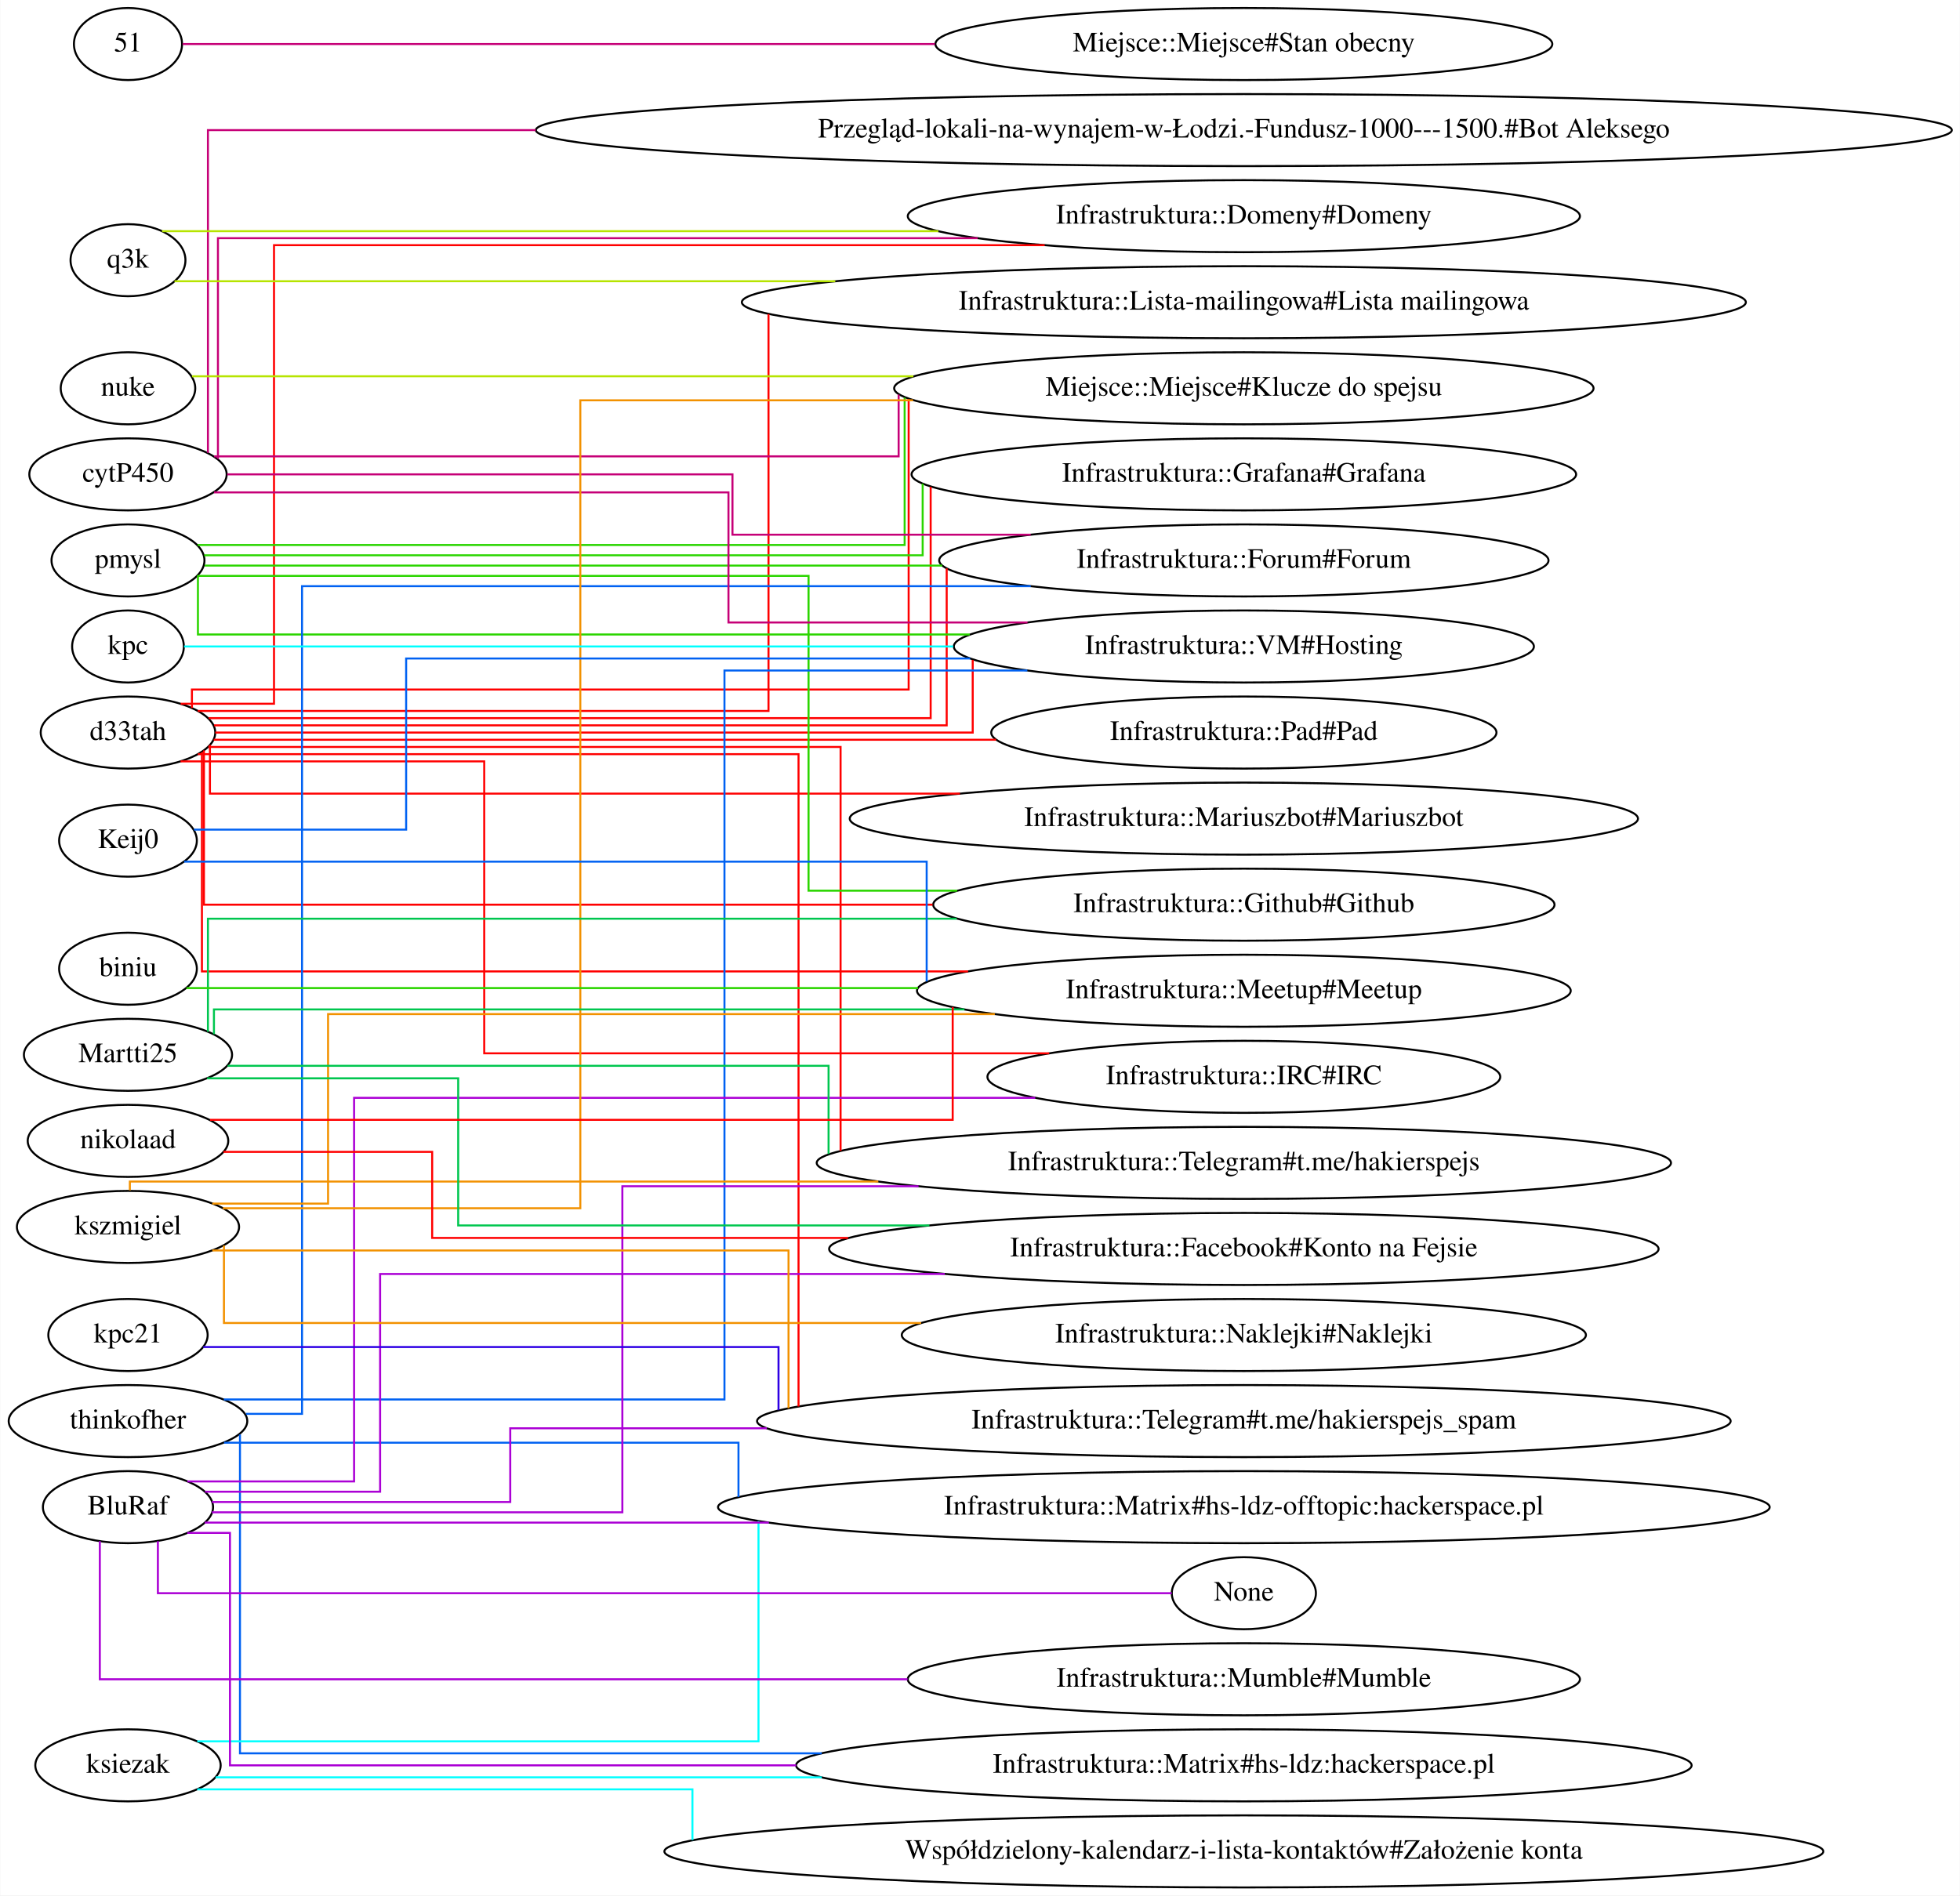
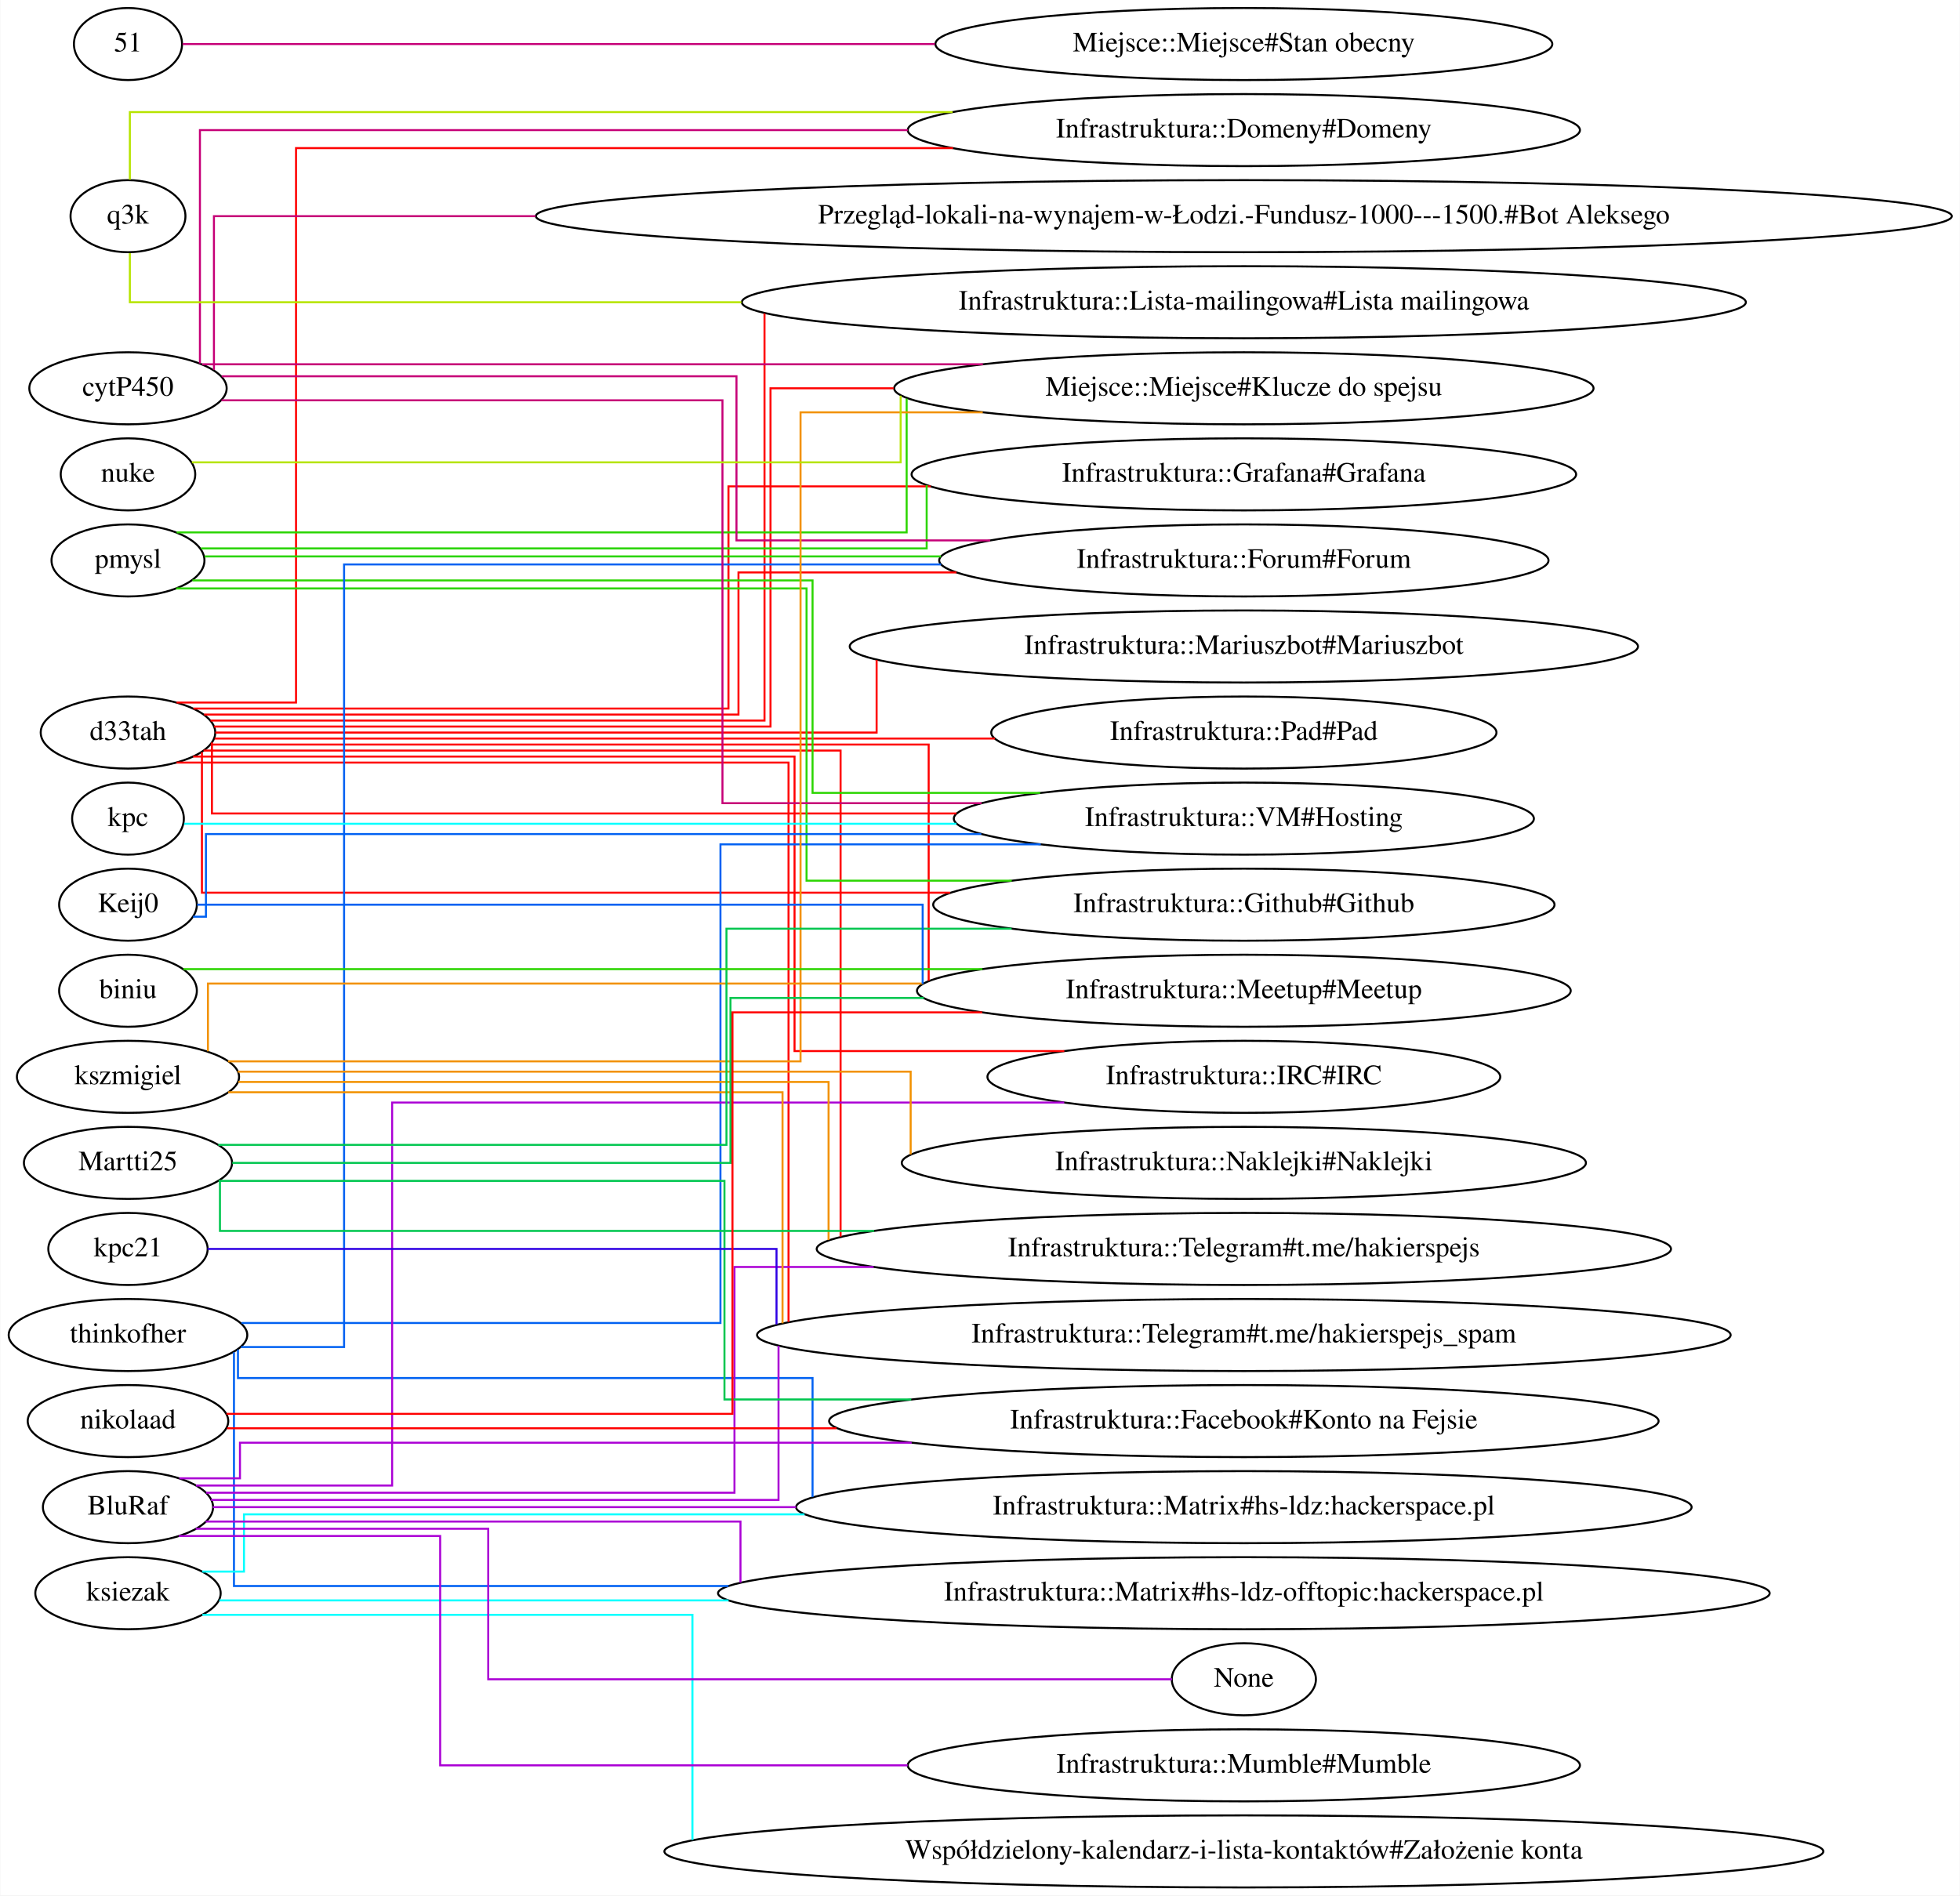
<svg xmlns="http://www.w3.org/2000/svg" width="979pt" height="947pt" viewBox="0.00 0.00 978.73 947.00">
  <g id="graph0" class="graph" transform="scale(1 1) rotate(0) translate(4 943)">
    <polygon fill="#ffffff" stroke="transparent" points="-4,4 -4,-943 974.727,-943 974.727,4 -4,4" />
    <g id="node1" class="node">
      <ellipse fill="none" stroke="#000000" cx="59.795" cy="-577" rx="43.592" ry="18" />
      <text text-anchor="middle" x="59.795" y="-573.3" font-family="Times,serif" font-size="14.00" fill="#000000">d33tah</text>
    </g>
    <g id="node2" class="node">
-       <ellipse fill="none" stroke="#000000" cx="617.158" cy="-792" rx="250.756" ry="18" />
-       <text text-anchor="middle" x="617.158" y="-788.3" font-family="Times,serif" font-size="14.00" fill="#000000">Infrastruktura::Lista-mailingowa#Lista mailingowa</text>
-     </g>
-     <g id="edge1" class="edge">
-       <path fill="none" stroke="#ff0000" d="M94.642,-587.8C177.561,-587.8 379.727,-587.8 379.727,-587.8 379.727,-587.8 379.727,-752.628 379.727,-786.109" />
-     </g>
-     <g id="node3" class="node">
      <ellipse fill="none" stroke="#000000" cx="617.158" cy="-448" rx="163.271" ry="18" />
      <text text-anchor="middle" x="617.158" y="-444.3" font-family="Times,serif" font-size="14.00" fill="#000000">Infrastruktura::Meetup#Meetup</text>
    </g>
+     <g id="edge1" class="edge">
+       <path fill="none" stroke="#ff0000" d="M101.088,-571C203.27,-571 459.727,-571 459.727,-571 459.727,-571 459.727,-475.985 459.727,-452.974" />
+     </g>
+     <g id="node3" class="node">
+       <ellipse fill="none" stroke="#000000" cx="617.158" cy="-663" rx="152.173" ry="18" />
+       <text text-anchor="middle" x="617.158" y="-659.3" font-family="Times,serif" font-size="14.00" fill="#000000">Infrastruktura::Forum#Forum</text>
+     </g>
    <g id="edge2" class="edge">
-       <path fill="none" stroke="#ff0000" d="M96.727,-567.235C96.727,-538.734 96.727,-457.667 96.727,-457.667 96.727,-457.667 325.215,-457.667 479.399,-457.667" />
+       <path fill="none" stroke="#ff0000" d="M97.798,-586C179.54,-586 364.727,-586 364.727,-586 364.727,-586 364.727,-657 364.727,-657 364.727,-657 416.78,-657 473.612,-657" />
    </g>
    <g id="node4" class="node">
-       <ellipse fill="none" stroke="#000000" cx="617.158" cy="-706" rx="165.971" ry="18" />
-       <text text-anchor="middle" x="617.158" y="-702.3" font-family="Times,serif" font-size="14.00" fill="#000000">Infrastruktura::Grafana#Grafana</text>
+       <ellipse fill="none" stroke="#000000" cx="617.158" cy="-878" rx="167.87" ry="18" />
+       <text text-anchor="middle" x="617.158" y="-874.3" font-family="Times,serif" font-size="14.00" fill="#000000">Infrastruktura::Domeny#Domeny</text>
    </g>
    <g id="edge3" class="edge">
-       <path fill="none" stroke="#ff0000" d="M100.073,-584.2C201.744,-584.2 460.727,-584.2 460.727,-584.2 460.727,-584.2 460.727,-674.972 460.727,-699.793" />
+       <path fill="none" stroke="#ff0000" d="M84.071,-592C108.86,-592 143.727,-592 143.727,-592 143.727,-592 143.727,-869 143.727,-869 143.727,-869 332.728,-869 471.896,-869" />
    </g>
    <g id="node5" class="node">
      <ellipse fill="none" stroke="#000000" cx="617.158" cy="-405" rx="128.077" ry="18" />
      <text text-anchor="middle" x="617.158" y="-401.3" font-family="Times,serif" font-size="14.00" fill="#000000">Infrastruktura::IRC#IRC</text>
    </g>
    <g id="edge4" class="edge">
-       <path fill="none" stroke="#ff0000" d="M86.049,-562.6C135.544,-562.6 237.727,-562.6 237.727,-562.6 237.727,-562.6 237.727,-416.75 237.727,-416.75 237.727,-416.75 407.518,-416.75 519.938,-416.75" />
+       <path fill="none" stroke="#ff0000" d="M92.324,-565C176.098,-565 392.727,-565 392.727,-565 392.727,-565 392.727,-417.857 392.727,-417.857 392.727,-417.857 464.976,-417.857 527.489,-417.857" />
    </g>
    <g id="node6" class="node">
-       <ellipse fill="none" stroke="#000000" cx="617.158" cy="-491" rx="155.173" ry="18" />
-       <text text-anchor="middle" x="617.158" y="-487.3" font-family="Times,serif" font-size="14.00" fill="#000000">Infrastruktura::Github#Github</text>
+       <ellipse fill="none" stroke="#000000" cx="617.158" cy="-792" rx="250.756" ry="18" />
+       <text text-anchor="middle" x="617.158" y="-788.3" font-family="Times,serif" font-size="14.00" fill="#000000">Infrastruktura::Lista-mailingowa#Lista mailingowa</text>
    </g>
    <g id="edge5" class="edge">
-       <path fill="none" stroke="#ff0000" d="M97.727,-568.12C97.727,-546.148 97.727,-491 97.727,-491 97.727,-491 308.633,-491 461.663,-491" />
+       <path fill="none" stroke="#ff0000" d="M101.033,-583C187.057,-583 377.727,-583 377.727,-583 377.727,-583 377.727,-753.173 377.727,-786.41" />
    </g>
    <g id="node7" class="node">
-       <ellipse fill="none" stroke="#000000" cx="617.158" cy="-620" rx="144.874" ry="18" />
-       <text text-anchor="middle" x="617.158" y="-616.3" font-family="Times,serif" font-size="14.00" fill="#000000">Infrastruktura::VM#Hosting</text>
-     </g>
-     <g id="edge6" class="edge">
-       <path fill="none" stroke="#ff0000" d="M103.36,-577C211.162,-577 481.727,-577 481.727,-577 481.727,-577 481.727,-601.188 481.727,-613.281" />
-     </g>
-     <g id="node8" class="node">
-       <ellipse fill="none" stroke="#000000" cx="617.158" cy="-835" rx="167.87" ry="18" />
-       <text text-anchor="middle" x="617.158" y="-831.3" font-family="Times,serif" font-size="14.00" fill="#000000">Infrastruktura::Domeny#Domeny</text>
-     </g>
-     <g id="edge7" class="edge">
-       <path fill="none" stroke="#ff0000" d="M86.125,-591.4C107.015,-591.4 132.727,-591.4 132.727,-591.4 132.727,-591.4 132.727,-820.5 132.727,-820.5 132.727,-820.5 375.895,-820.5 517.664,-820.5" />
-     </g>
-     <g id="node9" class="node">
      <ellipse fill="none" stroke="#000000" cx="617.158" cy="-749" rx="174.669" ry="18" />
      <text text-anchor="middle" x="617.158" y="-745.3" font-family="Times,serif" font-size="14.00" fill="#000000">Miejsce::Miejsce#Klucze do spejsu</text>
    </g>
+     <g id="edge6" class="edge">
+       <path fill="none" stroke="#ff0000" d="M102.744,-580C190.195,-580 380.727,-580 380.727,-580 380.727,-580 380.727,-749 380.727,-749 380.727,-749 407.099,-749 442.229,-749" />
+     </g>
+     <g id="node8" class="node">
+       <ellipse fill="none" stroke="#000000" cx="617.158" cy="-319" rx="213.362" ry="18" />
+       <text text-anchor="middle" x="617.158" y="-315.3" font-family="Times,serif" font-size="14.00" fill="#000000">Infrastruktura::Telegram#t.me/hakierspejs</text>
+     </g>
+     <g id="edge7" class="edge">
+       <path fill="none" stroke="#ff0000" d="M97.549,-568C189.152,-568 415.727,-568 415.727,-568 415.727,-568 415.727,-363.499 415.727,-325.155" />
+     </g>
+     <g id="node9" class="node">
+       <ellipse fill="none" stroke="#000000" cx="617.158" cy="-534" rx="144.874" ry="18" />
+       <text text-anchor="middle" x="617.158" y="-530.3" font-family="Times,serif" font-size="14.00" fill="#000000">Infrastruktura::VM#Hosting</text>
+     </g>
    <g id="edge8" class="edge">
-       <path fill="none" stroke="#ff0000" d="M91.727,-589.257C91.727,-594.086 91.727,-598.5 91.727,-598.5 91.727,-598.5 449.727,-598.5 449.727,-598.5 449.727,-598.5 449.727,-716.834 449.727,-743.644" />
+       <path fill="none" stroke="#ff0000" d="M101.727,-572.043C101.727,-561.247 101.727,-536.571 101.727,-536.571 101.727,-536.571 321.07,-536.571 473.582,-536.571" />
    </g>
    <g id="node10" class="node">
-       <ellipse fill="none" stroke="#000000" cx="617.158" cy="-663" rx="152.173" ry="18" />
-       <text text-anchor="middle" x="617.158" y="-659.3" font-family="Times,serif" font-size="14.00" fill="#000000">Infrastruktura::Forum#Forum</text>
+       <ellipse fill="none" stroke="#000000" cx="617.158" cy="-276" rx="243.157" ry="18" />
+       <text text-anchor="middle" x="617.158" y="-272.3" font-family="Times,serif" font-size="14.00" fill="#000000">Infrastruktura::Telegram#t.me/hakierspejs_spam</text>
    </g>
    <g id="edge9" class="edge">
-       <path fill="none" stroke="#ff0000" d="M102.785,-580.6C207.776,-580.6 468.727,-580.6 468.727,-580.6 468.727,-580.6 468.727,-642.566 468.727,-659.026" />
+       <path fill="none" stroke="#ff0000" d="M84.055,-562C160.249,-562 389.727,-562 389.727,-562 389.727,-562 389.727,-325.082 389.727,-282.511" />
    </g>
    <g id="node11" class="node">
-       <ellipse fill="none" stroke="#000000" cx="617.158" cy="-233" rx="243.157" ry="18" />
-       <text text-anchor="middle" x="617.158" y="-229.3" font-family="Times,serif" font-size="14.00" fill="#000000">Infrastruktura::Telegram#t.me/hakierspejs_spam</text>
+       <ellipse fill="none" stroke="#000000" cx="617.158" cy="-620" rx="196.865" ry="18" />
+       <text text-anchor="middle" x="617.158" y="-616.3" font-family="Times,serif" font-size="14.00" fill="#000000">Infrastruktura::Mariuszbot#Mariuszbot</text>
    </g>
    <g id="edge10" class="edge">
-       <path fill="none" stroke="#ff0000" d="M94.69,-566.2C180.475,-566.2 394.727,-566.2 394.727,-566.2 394.727,-566.2 394.727,-288.996 394.727,-240.269" />
+       <path fill="none" stroke="#ff0000" d="M103.421,-577C202.06,-577 433.727,-577 433.727,-577 433.727,-577 433.727,-601.188 433.727,-613.281" />
    </g>
    <g id="node12" class="node">
      <ellipse fill="none" stroke="#000000" cx="617.158" cy="-577" rx="126.178" ry="18" />
      <text text-anchor="middle" x="617.158" y="-573.3" font-family="Times,serif" font-size="14.00" fill="#000000">Infrastruktura::Pad#Pad</text>
    </g>
    <g id="edge11" class="edge">
-       <path fill="none" stroke="#ff0000" d="M102.605,-573.4C185.195,-573.4 369.311,-573.4 493.385,-573.4" />
+       <path fill="none" stroke="#ff0000" d="M103.066,-574C185.744,-574 368.942,-574 492.778,-574" />
    </g>
    <g id="node13" class="node">
-       <ellipse fill="none" stroke="#000000" cx="617.158" cy="-362" rx="213.362" ry="18" />
-       <text text-anchor="middle" x="617.158" y="-358.3" font-family="Times,serif" font-size="14.00" fill="#000000">Infrastruktura::Telegram#t.me/hakierspejs</text>
+       <ellipse fill="none" stroke="#000000" cx="617.158" cy="-491" rx="155.173" ry="18" />
+       <text text-anchor="middle" x="617.158" y="-487.3" font-family="Times,serif" font-size="14.00" fill="#000000">Infrastruktura::Github#Github</text>
    </g>
    <g id="edge12" class="edge">
-       <path fill="none" stroke="#ff0000" d="M99.933,-569.8C193.018,-569.8 415.727,-569.8 415.727,-569.8 415.727,-569.8 415.727,-402.066 415.727,-367.995" />
+       <path fill="none" stroke="#ff0000" d="M96.727,-567.19C96.727,-545.828 96.727,-497 96.727,-497 96.727,-497 316.543,-497 470.457,-497" />
    </g>
    <g id="node14" class="node">
-       <ellipse fill="none" stroke="#000000" cx="617.158" cy="-534" rx="196.865" ry="18" />
-       <text text-anchor="middle" x="617.158" y="-530.3" font-family="Times,serif" font-size="14.00" fill="#000000">Infrastruktura::Mariuszbot#Mariuszbot</text>
+       <ellipse fill="none" stroke="#000000" cx="617.158" cy="-706" rx="165.971" ry="18" />
+       <text text-anchor="middle" x="617.158" y="-702.3" font-family="Times,serif" font-size="14.00" fill="#000000">Infrastruktura::Grafana#Grafana</text>
    </g>
    <g id="edge13" class="edge">
-       <path fill="none" stroke="#ff0000" d="M100.727,-570.828C100.727,-561.916 100.727,-546.5 100.727,-546.5 100.727,-546.5 322.474,-546.5 475.358,-546.5" />
+       <path fill="none" stroke="#ff0000" d="M92.464,-589C170.199,-589 359.727,-589 359.727,-589 359.727,-589 359.727,-700 359.727,-700 359.727,-700 406.825,-700 460.731,-700" />
    </g>
    <g id="node15" class="node">
      <ellipse fill="none" stroke="#000000" cx="59.795" cy="-663" rx="38.194" ry="18" />
      <text text-anchor="middle" x="59.795" y="-659.3" font-family="Times,serif" font-size="14.00" fill="#000000">pmysl</text>
    </g>
    <g id="edge14" class="edge">
-       <path fill="none" stroke="#2bd500" d="M97.854,-665.571C197.203,-665.571 456.727,-665.571 456.727,-665.571 456.727,-665.571 456.727,-690.743 456.727,-701.362" />
+       <path fill="none" stroke="#2bd500" d="M98.105,-665C172.688,-665 341.007,-665 465.861,-665" />
    </g>
    <g id="edge15" class="edge">
-       <path fill="none" stroke="#2bd500" d="M94.576,-655.286C181.213,-655.286 399.727,-655.286 399.727,-655.286 399.727,-655.286 399.727,-498 399.727,-498 399.727,-498 433.237,-498 473.946,-498" />
+       <path fill="none" stroke="#2bd500" d="M84.124,-677C169.271,-677 448.727,-677 448.727,-677 448.727,-677 448.727,-727.313 448.727,-743.822" />
    </g>
    <g id="edge16" class="edge">
-       <path fill="none" stroke="#2bd500" d="M94.727,-655.513C94.727,-644.701 94.727,-626 94.727,-626 94.727,-626 325.447,-626 480.237,-626" />
+       <path fill="none" stroke="#2bd500" d="M91.963,-653C177.082,-653 401.727,-653 401.727,-653 401.727,-653 401.727,-546.857 401.727,-546.857 401.727,-546.857 459.656,-546.857 515.436,-546.857" />
    </g>
    <g id="edge17" class="edge">
-       <path fill="none" stroke="#2bd500" d="M94.562,-670.714C189.781,-670.714 447.727,-670.714 447.727,-670.714 447.727,-670.714 447.727,-727.484 447.727,-744.337" />
+       <path fill="none" stroke="#2bd500" d="M83.898,-649C161.33,-649 398.727,-649 398.727,-649 398.727,-649 398.727,-503 398.727,-503 398.727,-503 448.947,-503 501.227,-503" />
    </g>
    <g id="edge18" class="edge">
-       <path fill="none" stroke="#2bd500" d="M98.105,-660.429C172.811,-660.429 341.562,-660.429 466.478,-660.429" />
+       <path fill="none" stroke="#2bd500" d="M96.255,-669C194.736,-669 458.727,-669 458.727,-669 458.727,-669 458.727,-690.248 458.727,-700.54" />
    </g>
    <g id="node16" class="node">
-       <ellipse fill="none" stroke="#000000" cx="59.795" cy="-233" rx="59.59" ry="18" />
-       <text text-anchor="middle" x="59.795" y="-229.3" font-family="Times,serif" font-size="14.00" fill="#000000">thinkofher</text>
+       <ellipse fill="none" stroke="#000000" cx="59.795" cy="-276" rx="59.59" ry="18" />
+       <text text-anchor="middle" x="59.795" y="-272.3" font-family="Times,serif" font-size="14.00" fill="#000000">thinkofher</text>
+     </g>
+     <g id="edge20" class="edge">
+       <path fill="none" stroke="#0061f2" d="M116.29,-270C142.404,-270 167.727,-270 167.727,-270 167.727,-270 167.727,-661 167.727,-661 167.727,-661 335.421,-661 465.941,-661" />
    </g>
    <g id="edge22" class="edge">
-       <path fill="none" stroke="#0061f2" d="M107.663,-243.8C191.881,-243.8 357.727,-243.8 357.727,-243.8 357.727,-243.8 357.727,-608 357.727,-608 357.727,-608 437.829,-608 509.014,-608" />
+       <path fill="none" stroke="#0061f2" d="M116.503,-282C202.432,-282 355.727,-282 355.727,-282 355.727,-282 355.727,-521.143 355.727,-521.143 355.727,-521.143 442.221,-521.143 515.708,-521.143" />
+     </g>
+     <g id="node17" class="node">
+       <ellipse fill="none" stroke="#000000" cx="617.158" cy="-190" rx="223.66" ry="18" />
+       <text text-anchor="middle" x="617.158" y="-186.3" font-family="Times,serif" font-size="14.00" fill="#000000">Infrastruktura::Matrix#hs-ldz:hackerspace.pl</text>
+     </g>
+     <g id="edge19" class="edge">
+       <path fill="none" stroke="#0061f2" d="M114.727,-268.721C114.727,-262.484 114.727,-254.5 114.727,-254.5 114.727,-254.5 401.727,-254.5 401.727,-254.5 401.727,-254.5 401.727,-210.267 401.727,-195.061" />
+     </g>
+     <g id="node18" class="node">
+       <ellipse fill="none" stroke="#000000" cx="617.158" cy="-147" rx="262.653" ry="18" />
+       <text text-anchor="middle" x="617.158" y="-143.3" font-family="Times,serif" font-size="14.00" fill="#000000">Infrastruktura::Matrix#hs-ldz-offtopic:hackerspace.pl</text>
    </g>
    <g id="edge21" class="edge">
-       <path fill="none" stroke="#0061f2" d="M118.742,-236.6C134.246,-236.6 146.727,-236.6 146.727,-236.6 146.727,-236.6 146.727,-650.143 146.727,-650.143 146.727,-650.143 371.931,-650.143 510.704,-650.143" />
-     </g>
-     <g id="node17" class="node">
-       <ellipse fill="none" stroke="#000000" cx="617.158" cy="-61" rx="223.66" ry="18" />
-       <text text-anchor="middle" x="617.158" y="-57.3" font-family="Times,serif" font-size="14.00" fill="#000000">Infrastruktura::Matrix#hs-ldz:hackerspace.pl</text>
-     </g>
-     <g id="edge19" class="edge">
-       <path fill="none" stroke="#0061f2" d="M115.727,-226.287C115.727,-195.231 115.727,-67 115.727,-67 115.727,-67 269.192,-67 406.322,-67" />
-     </g>
-     <g id="node18" class="node">
-       <ellipse fill="none" stroke="#000000" cx="617.158" cy="-190" rx="262.653" ry="18" />
-       <text text-anchor="middle" x="617.158" y="-186.3" font-family="Times,serif" font-size="14.00" fill="#000000">Infrastruktura::Matrix#hs-ldz-offtopic:hackerspace.pl</text>
-     </g>
-     <g id="edge20" class="edge">
-       <path fill="none" stroke="#0061f2" d="M107.776,-222.2C193.649,-222.2 364.727,-222.2 364.727,-222.2 364.727,-222.2 364.727,-204.088 364.727,-195.031" />
+       <path fill="none" stroke="#0061f2" d="M112.727,-267.381C112.727,-239.049 112.727,-150.6 112.727,-150.6 112.727,-150.6 235.41,-150.6 359.77,-150.6" />
    </g>
    <g id="node19" class="node">
-       <ellipse fill="none" stroke="#000000" cx="59.795" cy="-706" rx="49.291" ry="18" />
-       <text text-anchor="middle" x="59.795" y="-702.3" font-family="Times,serif" font-size="14.00" fill="#000000">cytP450</text>
+       <ellipse fill="none" stroke="#000000" cx="59.795" cy="-749" rx="49.291" ry="18" />
+       <text text-anchor="middle" x="59.795" y="-745.3" font-family="Times,serif" font-size="14.00" fill="#000000">cytP450</text>
    </g>
    <g id="edge23" class="edge">
-       <path fill="none" stroke="#c60077" d="M102.768,-697C185.702,-697 359.727,-697 359.727,-697 359.727,-697 359.727,-632 359.727,-632 359.727,-632 438.654,-632 509.103,-632" />
+       <path fill="none" stroke="#c60077" d="M106.618,-755C191.873,-755 363.727,-755 363.727,-755 363.727,-755 363.727,-673 363.727,-673 363.727,-673 427.084,-673 490.442,-673" />
+     </g>
+     <g id="edge24" class="edge">
+       <path fill="none" stroke="#c60077" d="M95.727,-761.369C95.727,-793.657 95.727,-878 95.727,-878 95.727,-878 296.873,-878 449.304,-878" />
+     </g>
+     <g id="edge26" class="edge">
+       <path fill="none" stroke="#c60077" d="M96.796,-761C174.903,-761 359.853,-761 486.82,-761" />
+     </g>
+     <g id="edge27" class="edge">
+       <path fill="none" stroke="#c60077" d="M106.517,-743C190.137,-743 356.727,-743 356.727,-743 356.727,-743 356.727,-541.714 356.727,-541.714 356.727,-541.714 421.327,-541.714 486.179,-541.714" />
+     </g>
+     <g id="node20" class="node">
+       <ellipse fill="none" stroke="#000000" cx="617.158" cy="-835" rx="353.637" ry="18" />
+       <text text-anchor="middle" x="617.158" y="-831.3" font-family="Times,serif" font-size="14.00" fill="#000000">Przegląd-lokali-na-wynajem-w-Łodzi.-Fundusz-1000---1500.#Bot Aleksego</text>
    </g>
    <g id="edge25" class="edge">
-       <path fill="none" stroke="#c60077" d="M104.727,-713.742C104.727,-739.994 104.727,-824 104.727,-824 104.727,-824 332.363,-824 484.194,-824" />
-     </g>
-     <g id="edge26" class="edge">
-       <path fill="none" stroke="#c60077" d="M102.831,-715C203.278,-715 444.727,-715 444.727,-715 444.727,-715 444.727,-737.445 444.727,-745.862" />
-     </g>
-     <g id="edge27" class="edge">
-       <path fill="none" stroke="#c60077" d="M109.314,-706C194.972,-706 361.727,-706 361.727,-706 361.727,-706 361.727,-675.857 361.727,-675.857 361.727,-675.857 440.594,-675.857 510.682,-675.857" />
-     </g>
-     <g id="node20" class="node">
-       <ellipse fill="none" stroke="#000000" cx="617.158" cy="-878" rx="353.637" ry="18" />
-       <text text-anchor="middle" x="617.158" y="-874.3" font-family="Times,serif" font-size="14.00" fill="#000000">Przegląd-lokali-na-wynajem-w-Łodzi.-Fundusz-1000---1500.#Bot Aleksego</text>
-     </g>
-     <g id="edge24" class="edge">
-       <path fill="none" stroke="#c60077" d="M99.727,-716.759C99.727,-754.414 99.727,-878 99.727,-878 99.727,-878 172.49,-878 263.445,-878" />
+       <path fill="none" stroke="#c60077" d="M102.727,-758.203C102.727,-780.389 102.727,-835 102.727,-835 102.727,-835 173.943,-835 263.38,-835" />
    </g>
    <g id="node21" class="node">
-       <ellipse fill="none" stroke="#000000" cx="59.795" cy="-813" rx="28.695" ry="18" />
-       <text text-anchor="middle" x="59.795" y="-809.3" font-family="Times,serif" font-size="14.00" fill="#000000">q3k</text>
+       <ellipse fill="none" stroke="#000000" cx="59.795" cy="-835" rx="28.695" ry="18" />
+       <text text-anchor="middle" x="59.795" y="-831.3" font-family="Times,serif" font-size="14.00" fill="#000000">q3k</text>
    </g>
    <g id="edge28" class="edge">
-       <path fill="none" stroke="#b6e400" d="M83.034,-802.5C139.228,-802.5 287.127,-802.5 413.08,-802.5" />
+       <path fill="none" stroke="#b6e400" d="M60.727,-853.187C60.727,-868.182 60.727,-887 60.727,-887 60.727,-887 306.823,-887 471.689,-887" />
    </g>
    <g id="edge29" class="edge">
-       <path fill="none" stroke="#b6e400" d="M76.78,-827.5C134.294,-827.5 325.848,-827.5 464.574,-827.5" />
+       <path fill="none" stroke="#b6e400" d="M60.727,-816.515C60.727,-804.86 60.727,-792 60.727,-792 60.727,-792 218.634,-792 366.209,-792" />
    </g>
    <g id="node22" class="node">
-       <ellipse fill="none" stroke="#000000" cx="59.795" cy="-61" rx="46.292" ry="18" />
-       <text text-anchor="middle" x="59.795" y="-57.3" font-family="Times,serif" font-size="14.00" fill="#000000">ksiezak</text>
+       <ellipse fill="none" stroke="#000000" cx="59.795" cy="-147" rx="46.292" ry="18" />
+       <text text-anchor="middle" x="59.795" y="-143.3" font-family="Times,serif" font-size="14.00" fill="#000000">ksiezak</text>
    </g>
    <g id="edge30" class="edge">
-       <path fill="none" stroke="#00ffff" d="M103.53,-55C168.585,-55 295.132,-55 406.331,-55" />
-     </g>
-     <g id="edge31" class="edge">
-       <path fill="none" stroke="#00ffff" d="M94.399,-73C176.21,-73 374.727,-73 374.727,-73 374.727,-73 374.727,-157.844 374.727,-183.031" />
+       <path fill="none" stroke="#00ffff" d="M96.812,-157.8C108.166,-157.8 117.727,-157.8 117.727,-157.8 117.727,-157.8 117.727,-186.4 117.727,-186.4 117.727,-186.4 263.645,-186.4 397.737,-186.4" />
+     </g>
+     <g id="edge32" class="edge">
+       <path fill="none" stroke="#00ffff" d="M105.406,-143.4C161.889,-143.4 262.577,-143.4 359.786,-143.4" />
    </g>
    <g id="node23" class="node">
      <ellipse fill="none" stroke="#000000" cx="617.158" cy="-18" rx="289.449" ry="18" />
      <text text-anchor="middle" x="617.158" y="-14.3" font-family="Times,serif" font-size="14.00" fill="#000000">Współdzielony-kalendarz-i-lista-kontaktów#Założenie konta</text>
    </g>
-     <g id="edge32" class="edge">
-       <path fill="none" stroke="#00ffff" d="M94.365,-49C169.649,-49 341.727,-49 341.727,-49 341.727,-49 341.727,-32.635 341.727,-23.686" />
+     <g id="edge31" class="edge">
+       <path fill="none" stroke="#00ffff" d="M96.942,-136.2C173.499,-136.2 341.727,-136.2 341.727,-136.2 341.727,-136.2 341.727,-47.312 341.727,-23.701" />
    </g>
    <g id="node24" class="node">
      <ellipse fill="none" stroke="#000000" cx="59.795" cy="-190" rx="42.494" ry="18" />
      <text text-anchor="middle" x="59.795" y="-186.3" font-family="Times,serif" font-size="14.00" fill="#000000">BluRaf</text>
    </g>
    <g id="edge34" class="edge">
-       <path fill="none" stroke="#ab00d5" d="M89.466,-202.857C122.926,-202.857 172.727,-202.857 172.727,-202.857 172.727,-202.857 172.727,-394.5 172.727,-394.5 172.727,-394.5 381.598,-394.5 512.959,-394.5" />
+       <path fill="none" stroke="#ab00d5" d="M93.77,-200.8C132.861,-200.8 191.727,-200.8 191.727,-200.8 191.727,-200.8 191.727,-392.143 191.727,-392.143 191.727,-392.143 402.638,-392.143 527.455,-392.143" />
    </g>
    <g id="edge36" class="edge">
-       <path fill="none" stroke="#ab00d5" d="M101.695,-192.571C157.899,-192.571 250.727,-192.571 250.727,-192.571 250.727,-192.571 250.727,-229.4 250.727,-229.4 250.727,-229.4 308.899,-229.4 378.887,-229.4" />
+       <path fill="none" stroke="#ab00d5" d="M98.778,-197.2C180.595,-197.2 362.727,-197.2 362.727,-197.2 362.727,-197.2 362.727,-310 362.727,-310 362.727,-310 392.791,-310 432.251,-310" />
    </g>
    <g id="edge38" class="edge">
-       <path fill="none" stroke="#ab00d5" d="M101.683,-187.429C172.134,-187.429 306.727,-187.429 306.727,-187.429 306.727,-187.429 306.727,-350.333 306.727,-350.333 306.727,-350.333 379.56,-350.333 454.669,-350.333" />
+       <path fill="none" stroke="#ab00d5" d="M101.278,-193.6C188.875,-193.6 384.727,-193.6 384.727,-193.6 384.727,-193.6 384.727,-252.262 384.727,-270.594" />
    </g>
    <g id="edge35" class="edge">
-       <path fill="none" stroke="#ab00d5" d="M89.422,-177.143C100.627,-177.143 110.727,-177.143 110.727,-177.143 110.727,-177.143 110.727,-61 110.727,-61 110.727,-61 257.89,-61 393.556,-61" />
+       <path fill="none" stroke="#ab00d5" d="M102.145,-190C164.321,-190 284.74,-190 393.509,-190" />
    </g>
    <g id="edge39" class="edge">
-       <path fill="none" stroke="#ab00d5" d="M98.105,-182.286C156.517,-182.286 272.424,-182.286 379.918,-182.286" />
+       <path fill="none" stroke="#ab00d5" d="M98.541,-182.8C180.863,-182.8 365.727,-182.8 365.727,-182.8 365.727,-182.8 365.727,-162.241 365.727,-152.282" />
    </g>
    <g id="node25" class="node">
-       <ellipse fill="none" stroke="#000000" cx="617.158" cy="-104" rx="167.87" ry="18" />
-       <text text-anchor="middle" x="617.158" y="-100.3" font-family="Times,serif" font-size="14.00" fill="#000000">Infrastruktura::Mumble#Mumble</text>
+       <ellipse fill="none" stroke="#000000" cx="617.158" cy="-61" rx="167.87" ry="18" />
+       <text text-anchor="middle" x="617.158" y="-57.3" font-family="Times,serif" font-size="14.00" fill="#000000">Infrastruktura::Mumble#Mumble</text>
    </g>
    <g id="edge33" class="edge">
-       <path fill="none" stroke="#ab00d5" d="M45.727,-173.009C45.727,-147.946 45.727,-104 45.727,-104 45.727,-104 280.6,-104 449.186,-104" />
+       <path fill="none" stroke="#ab00d5" d="M85.195,-175.6C129.38,-175.6 215.727,-175.6 215.727,-175.6 215.727,-175.6 215.727,-61 215.727,-61 215.727,-61 339.238,-61 449.241,-61" />
    </g>
    <g id="node26" class="node">
-       <ellipse fill="none" stroke="#000000" cx="617.158" cy="-319" rx="207.163" ry="18" />
-       <text text-anchor="middle" x="617.158" y="-315.3" font-family="Times,serif" font-size="14.00" fill="#000000">Infrastruktura::Facebook#Konto na Fejsie</text>
+       <ellipse fill="none" stroke="#000000" cx="617.158" cy="-233" rx="207.163" ry="18" />
+       <text text-anchor="middle" x="617.158" y="-229.3" font-family="Times,serif" font-size="14.00" fill="#000000">Infrastruktura::Facebook#Konto na Fejsie</text>
    </g>
    <g id="edge37" class="edge">
-       <path fill="none" stroke="#ab00d5" d="M98.263,-197.714C135.297,-197.714 185.727,-197.714 185.727,-197.714 185.727,-197.714 185.727,-306.5 185.727,-306.5 185.727,-306.5 343.122,-306.5 467.777,-306.5" />
+       <path fill="none" stroke="#ab00d5" d="M85.469,-204.4C100.172,-204.4 115.727,-204.4 115.727,-204.4 115.727,-204.4 115.727,-222.2 115.727,-222.2 115.727,-222.2 305.224,-222.2 451.233,-222.2" />
    </g>
    <g id="node27" class="node">
-       <ellipse fill="none" stroke="#000000" cx="617.158" cy="-147" rx="35.995" ry="18" />
-       <text text-anchor="middle" x="617.158" y="-143.3" font-family="Times,serif" font-size="14.00" fill="#000000">None</text>
+       <ellipse fill="none" stroke="#000000" cx="617.158" cy="-104" rx="35.995" ry="18" />
+       <text text-anchor="middle" x="617.158" y="-100.3" font-family="Times,serif" font-size="14.00" fill="#000000">None</text>
    </g>
    <g id="edge40" class="edge">
-       <path fill="none" stroke="#ab00d5" d="M74.727,-173.005C74.727,-160.986 74.727,-147 74.727,-147 74.727,-147 459.998,-147 581.148,-147" />
+       <path fill="none" stroke="#ab00d5" d="M93.638,-179.2C145.76,-179.2 239.727,-179.2 239.727,-179.2 239.727,-179.2 239.727,-104 239.727,-104 239.727,-104 487.097,-104 581.31,-104" />
    </g>
    <g id="node28" class="node">
-       <ellipse fill="none" stroke="#000000" cx="59.795" cy="-330" rx="55.491" ry="18" />
-       <text text-anchor="middle" x="59.795" y="-326.3" font-family="Times,serif" font-size="14.00" fill="#000000">kszmigiel</text>
+       <ellipse fill="none" stroke="#000000" cx="59.795" cy="-405" rx="55.491" ry="18" />
+       <text text-anchor="middle" x="59.795" y="-401.3" font-family="Times,serif" font-size="14.00" fill="#000000">kszmigiel</text>
    </g>
    <g id="edge41" class="edge">
-       <path fill="none" stroke="#f29100" d="M101.885,-341.667C129.196,-341.667 159.727,-341.667 159.727,-341.667 159.727,-341.667 159.727,-436.333 159.727,-436.333 159.727,-436.333 357.313,-436.333 492.767,-436.333" />
+       <path fill="none" stroke="#f29100" d="M99.727,-417.734C99.727,-431.531 99.727,-451.6 99.727,-451.6 99.727,-451.6 305.019,-451.6 456.983,-451.6" />
    </g>
    <g id="edge43" class="edge">
-       <path fill="none" stroke="#f29100" d="M107.157,-339.333C173.408,-339.333 285.727,-339.333 285.727,-339.333 285.727,-339.333 285.727,-743 285.727,-743 285.727,-743 368.909,-743 451.928,-743" />
+       <path fill="none" stroke="#f29100" d="M109.724,-412.714C203.305,-412.714 395.727,-412.714 395.727,-412.714 395.727,-412.714 395.727,-737 395.727,-737 395.727,-737 438.68,-737 486.75,-737" />
    </g>
    <g id="edge44" class="edge">
-       <path fill="none" stroke="#f29100" d="M101.916,-318.25C190.862,-318.25 389.727,-318.25 389.727,-318.25 389.727,-318.25 389.727,-259.233 389.727,-239.408" />
+       <path fill="none" stroke="#f29100" d="M114.856,-402.429C213.402,-402.429 409.727,-402.429 409.727,-402.429 409.727,-402.429 409.727,-340.815 409.727,-323.486" />
    </g>
    <g id="edge45" class="edge">
-       <path fill="none" stroke="#f29100" d="M60.727,-348.296C60.727,-350.874 60.727,-352.667 60.727,-352.667 60.727,-352.667 272.348,-352.667 434.576,-352.667" />
+       <path fill="none" stroke="#f29100" d="M109.805,-397.286C201.388,-397.286 386.727,-397.286 386.727,-397.286 386.727,-397.286 386.727,-306.077 386.727,-281.85" />
    </g>
    <g id="node29" class="node">
-       <ellipse fill="none" stroke="#000000" cx="617.158" cy="-276" rx="170.87" ry="18" />
-       <text text-anchor="middle" x="617.158" y="-272.3" font-family="Times,serif" font-size="14.00" fill="#000000">Infrastruktura::Naklejki#Naklejki</text>
+       <ellipse fill="none" stroke="#000000" cx="617.158" cy="-362" rx="170.87" ry="18" />
+       <text text-anchor="middle" x="617.158" y="-358.3" font-family="Times,serif" font-size="14.00" fill="#000000">Infrastruktura::Naklejki#Naklejki</text>
    </g>
    <g id="edge42" class="edge">
-       <path fill="none" stroke="#f29100" d="M107.727,-320.745C107.727,-306.797 107.727,-282 107.727,-282 107.727,-282 306.723,-282 455.971,-282" />
+       <path fill="none" stroke="#f29100" d="M114.564,-407.571C222.154,-407.571 450.727,-407.571 450.727,-407.571 450.727,-407.571 450.727,-377.487 450.727,-366.206" />
    </g>
    <g id="node30" class="node">
-       <ellipse fill="none" stroke="#000000" cx="59.795" cy="-416" rx="51.991" ry="18" />
-       <text text-anchor="middle" x="59.795" y="-412.3" font-family="Times,serif" font-size="14.00" fill="#000000">Martti25</text>
+       <ellipse fill="none" stroke="#000000" cx="59.795" cy="-362" rx="51.991" ry="18" />
+       <text text-anchor="middle" x="59.795" y="-358.3" font-family="Times,serif" font-size="14.00" fill="#000000">Martti25</text>
+     </g>
+     <g id="edge47" class="edge">
+       <path fill="none" stroke="#00c64f" d="M111.87,-362C198,-362 360.727,-362 360.727,-362 360.727,-362 360.727,-444.4 360.727,-444.4 360.727,-444.4 405.316,-444.4 457.307,-444.4" />
+     </g>
+     <g id="edge48" class="edge">
+       <path fill="none" stroke="#00c64f" d="M105.727,-353.42C105.727,-343.348 105.727,-328 105.727,-328 105.727,-328 286.026,-328 432.52,-328" />
    </g>
    <g id="edge46" class="edge">
-       <path fill="none" stroke="#00c64f" d="M102.727,-426.272C102.727,-432.269 102.727,-438.667 102.727,-438.667 102.727,-438.667 325.264,-438.667 477.606,-438.667" />
-     </g>
-     <g id="edge47" class="edge">
-       <path fill="none" stroke="#00c64f" d="M99.727,-427.535C99.727,-446.936 99.727,-484 99.727,-484 99.727,-484 320.58,-484 473.712,-484" />
+       <path fill="none" stroke="#00c64f" d="M104.871,-371C188.381,-371 358.727,-371 358.727,-371 358.727,-371 358.727,-479 358.727,-479 358.727,-479 432.469,-479 501.171,-479" />
    </g>
    <g id="edge49" class="edge">
-       <path fill="none" stroke="#00c64f" d="M109.56,-410.5C206.17,-410.5 409.727,-410.5 409.727,-410.5 409.727,-410.5 409.727,-378.482 409.727,-366.476" />
-     </g>
-     <g id="edge48" class="edge">
-       <path fill="none" stroke="#00c64f" d="M99.3,-404.25C148.094,-404.25 224.727,-404.25 224.727,-404.25 224.727,-404.25 224.727,-330.75 224.727,-330.75 224.727,-330.75 350.842,-330.75 460.085,-330.75" />
+       <path fill="none" stroke="#00c64f" d="M105.044,-353C188.39,-353 357.727,-353 357.727,-353 357.727,-353 357.727,-243.8 357.727,-243.8 357.727,-243.8 400.337,-243.8 451.021,-243.8" />
    </g>
    <g id="node31" class="node">
-       <ellipse fill="none" stroke="#000000" cx="59.795" cy="-276" rx="39.794" ry="18" />
-       <text text-anchor="middle" x="59.795" y="-272.3" font-family="Times,serif" font-size="14.00" fill="#000000">kpc21</text>
+       <ellipse fill="none" stroke="#000000" cx="59.795" cy="-319" rx="39.794" ry="18" />
+       <text text-anchor="middle" x="59.795" y="-315.3" font-family="Times,serif" font-size="14.00" fill="#000000">kpc21</text>
    </g>
    <g id="edge50" class="edge">
-       <path fill="none" stroke="#2e00e4" d="M97.386,-270C182.918,-270 384.727,-270 384.727,-270 384.727,-270 384.727,-248.752 384.727,-238.459" />
+       <path fill="none" stroke="#2e00e4" d="M99.515,-319C186.014,-319 383.727,-319 383.727,-319 383.727,-319 383.727,-292.755 383.727,-281.273" />
    </g>
    <g id="node32" class="node">
-       <ellipse fill="none" stroke="#000000" cx="59.795" cy="-373" rx="50.091" ry="18" />
-       <text text-anchor="middle" x="59.795" y="-369.3" font-family="Times,serif" font-size="14.00" fill="#000000">nikolaad</text>
+       <ellipse fill="none" stroke="#000000" cx="59.795" cy="-233" rx="50.091" ry="18" />
+       <text text-anchor="middle" x="59.795" y="-229.3" font-family="Times,serif" font-size="14.00" fill="#000000">nikolaad</text>
    </g>
    <g id="edge51" class="edge">
-       <path fill="none" stroke="#ff0000" d="M100.798,-383.5C204.992,-383.5 471.727,-383.5 471.727,-383.5 471.727,-383.5 471.727,-422.475 471.727,-439.831" />
+       <path fill="none" stroke="#ff0000" d="M108.977,-236.6C194.533,-236.6 361.727,-236.6 361.727,-236.6 361.727,-236.6 361.727,-437.2 361.727,-437.2 361.727,-437.2 423.604,-437.2 486.449,-437.2" />
    </g>
    <g id="edge52" class="edge">
-       <path fill="none" stroke="#ff0000" d="M107.45,-367.5C152.007,-367.5 211.727,-367.5 211.727,-367.5 211.727,-367.5 211.727,-324.5 211.727,-324.5 211.727,-324.5 316.478,-324.5 419.49,-324.5" />
+       <path fill="none" stroke="#ff0000" d="M109.257,-229.4C177.328,-229.4 303.94,-229.4 413.716,-229.4" />
    </g>
    <g id="node33" class="node">
-       <ellipse fill="none" stroke="#000000" cx="59.795" cy="-459" rx="34.394" ry="18" />
-       <text text-anchor="middle" x="59.795" y="-455.3" font-family="Times,serif" font-size="14.00" fill="#000000">biniu</text>
+       <ellipse fill="none" stroke="#000000" cx="59.795" cy="-448" rx="34.394" ry="18" />
+       <text text-anchor="middle" x="59.795" y="-444.3" font-family="Times,serif" font-size="14.00" fill="#000000">biniu</text>
    </g>
    <g id="edge53" class="edge">
-       <path fill="none" stroke="#2bd500" d="M88.976,-449.333C156.06,-449.333 325.394,-449.333 454.399,-449.333" />
+       <path fill="none" stroke="#2bd500" d="M87.434,-458.8C159.043,-458.8 354.218,-458.8 486.575,-458.8" />
    </g>
    <g id="node34" class="node">
-       <ellipse fill="none" stroke="#000000" cx="59.795" cy="-523" rx="34.394" ry="18" />
-       <text text-anchor="middle" x="59.795" y="-519.3" font-family="Times,serif" font-size="14.00" fill="#000000">Keij0</text>
+       <ellipse fill="none" stroke="#000000" cx="59.795" cy="-491" rx="34.394" ry="18" />
+       <text text-anchor="middle" x="59.795" y="-487.3" font-family="Times,serif" font-size="14.00" fill="#000000">Keij0</text>
    </g>
    <g id="edge54" class="edge">
-       <path fill="none" stroke="#0061f2" d="M87.847,-512.5C178.652,-512.5 458.727,-512.5 458.727,-512.5 458.727,-512.5 458.727,-467.428 458.727,-452.639" />
+       <path fill="none" stroke="#0061f2" d="M94.325,-491C190.897,-491 456.727,-491 456.727,-491 456.727,-491 456.727,-461.511 456.727,-451.374" />
    </g>
    <g id="edge55" class="edge">
-       <path fill="none" stroke="#0061f2" d="M92.72,-528.5C133.804,-528.5 198.727,-528.5 198.727,-528.5 198.727,-528.5 198.727,-614 198.727,-614 198.727,-614 358.368,-614 480.438,-614" />
+       <path fill="none" stroke="#0061f2" d="M92.298,-485C96.139,-485 98.727,-485 98.727,-485 98.727,-485 98.727,-526.286 98.727,-526.286 98.727,-526.286 332.415,-526.286 486.001,-526.286" />
    </g>
    <g id="node35" class="node">
      <ellipse fill="none" stroke="#000000" cx="59.795" cy="-921" rx="27" ry="18" />
      <text text-anchor="middle" x="59.795" y="-917.3" font-family="Times,serif" font-size="14.00" fill="#000000">51</text>
    </g>
    <g id="node36" class="node">
      <ellipse fill="none" stroke="#000000" cx="617.158" cy="-921" rx="154.073" ry="18" />
      <text text-anchor="middle" x="617.158" y="-917.3" font-family="Times,serif" font-size="14.00" fill="#000000">Miejsce::Miejsce#Stan obecny</text>
    </g>
    <g id="edge56" class="edge">
      <path fill="none" stroke="#c60077" d="M87.055,-921C154.207,-921 331.663,-921 462.853,-921" />
    </g>
    <g id="node37" class="node">
-       <ellipse fill="none" stroke="#000000" cx="59.795" cy="-749" rx="33.595" ry="18" />
-       <text text-anchor="middle" x="59.795" y="-745.3" font-family="Times,serif" font-size="14.00" fill="#000000">nuke</text>
+       <ellipse fill="none" stroke="#000000" cx="59.795" cy="-706" rx="33.595" ry="18" />
+       <text text-anchor="middle" x="59.795" y="-702.3" font-family="Times,serif" font-size="14.00" fill="#000000">nuke</text>
    </g>
    <g id="edge57" class="edge">
-       <path fill="none" stroke="#b6e400" d="M91.763,-755C160.232,-755 325.135,-755 452.087,-755" />
+       <path fill="none" stroke="#b6e400" d="M91.706,-712C184.17,-712 445.727,-712 445.727,-712 445.727,-712 445.727,-735.958 445.727,-745.317" />
    </g>
    <g id="node38" class="node">
-       <ellipse fill="none" stroke="#000000" cx="59.795" cy="-620" rx="27.895" ry="18" />
-       <text text-anchor="middle" x="59.795" y="-616.3" font-family="Times,serif" font-size="14.00" fill="#000000">kpc</text>
+       <ellipse fill="none" stroke="#000000" cx="59.795" cy="-534" rx="27.895" ry="18" />
+       <text text-anchor="middle" x="59.795" y="-530.3" font-family="Times,serif" font-size="14.00" fill="#000000">kpc</text>
    </g>
    <g id="edge58" class="edge">
-       <path fill="none" stroke="#00ffff" d="M87.816,-620C157.132,-620 340.52,-620 471.994,-620" />
+       <path fill="none" stroke="#00ffff" d="M87.816,-531.429C157.408,-531.429 341.982,-531.429 473.561,-531.429" />
    </g>
  </g>
</svg>
